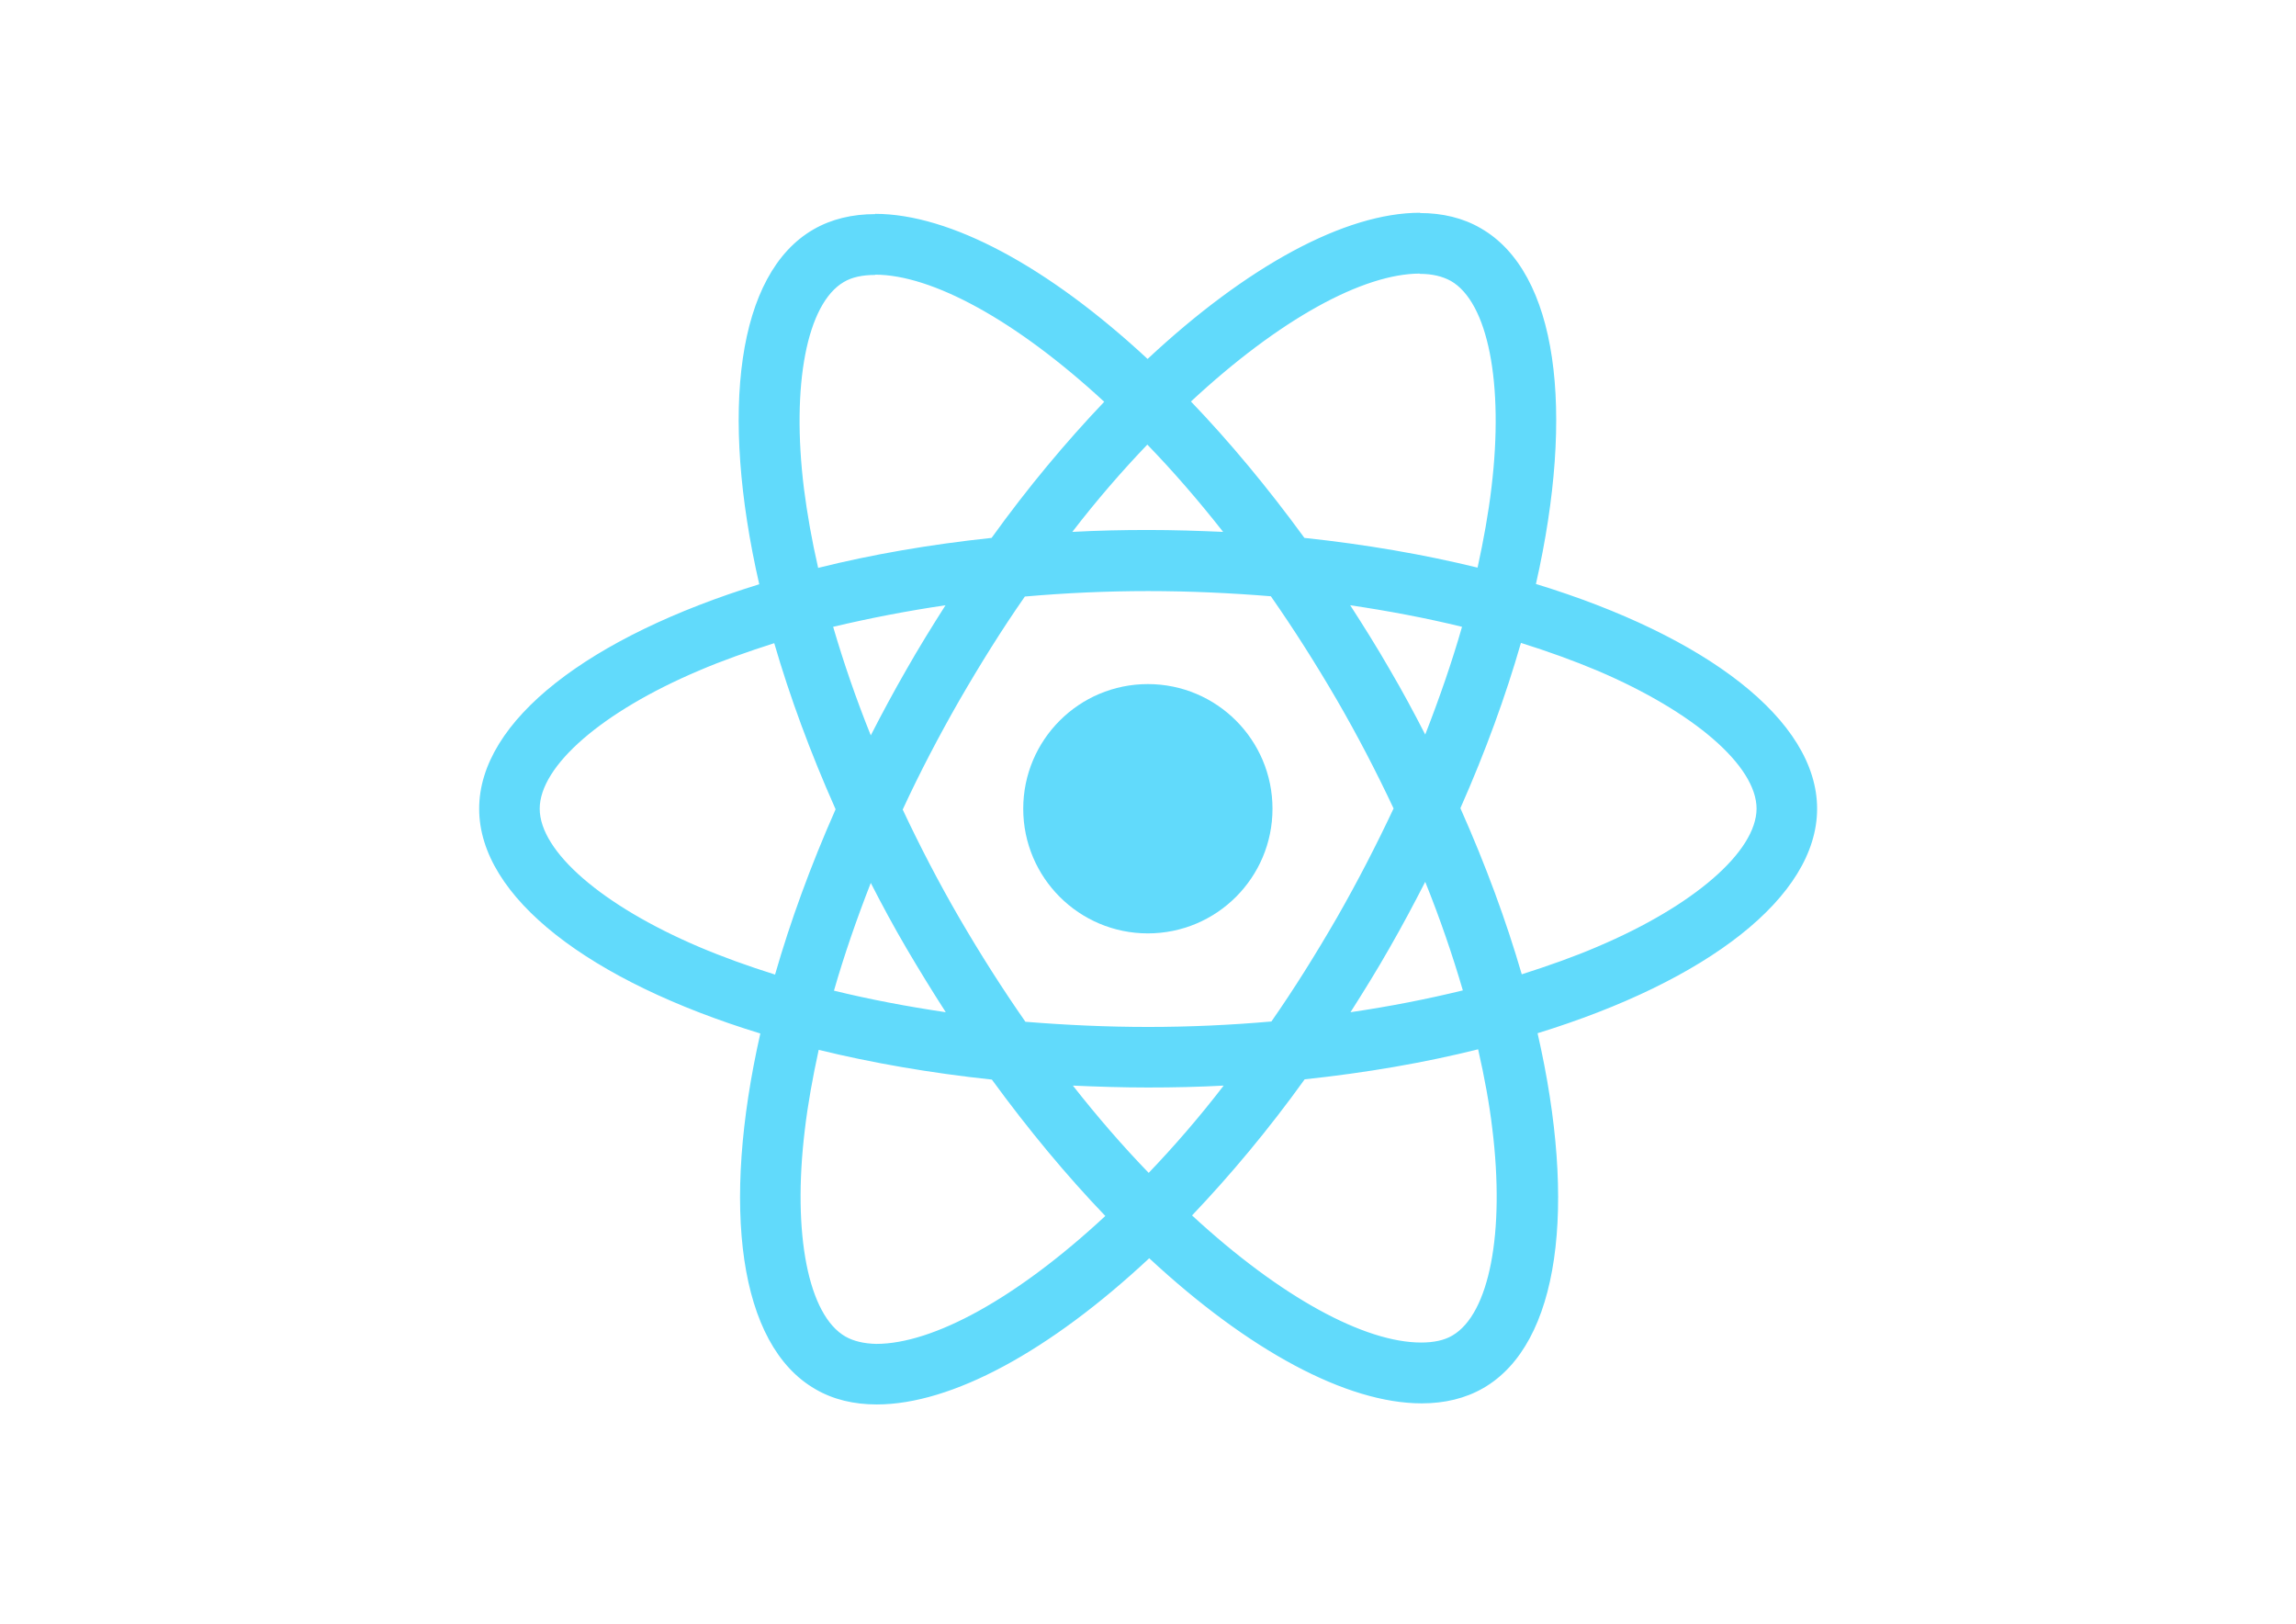
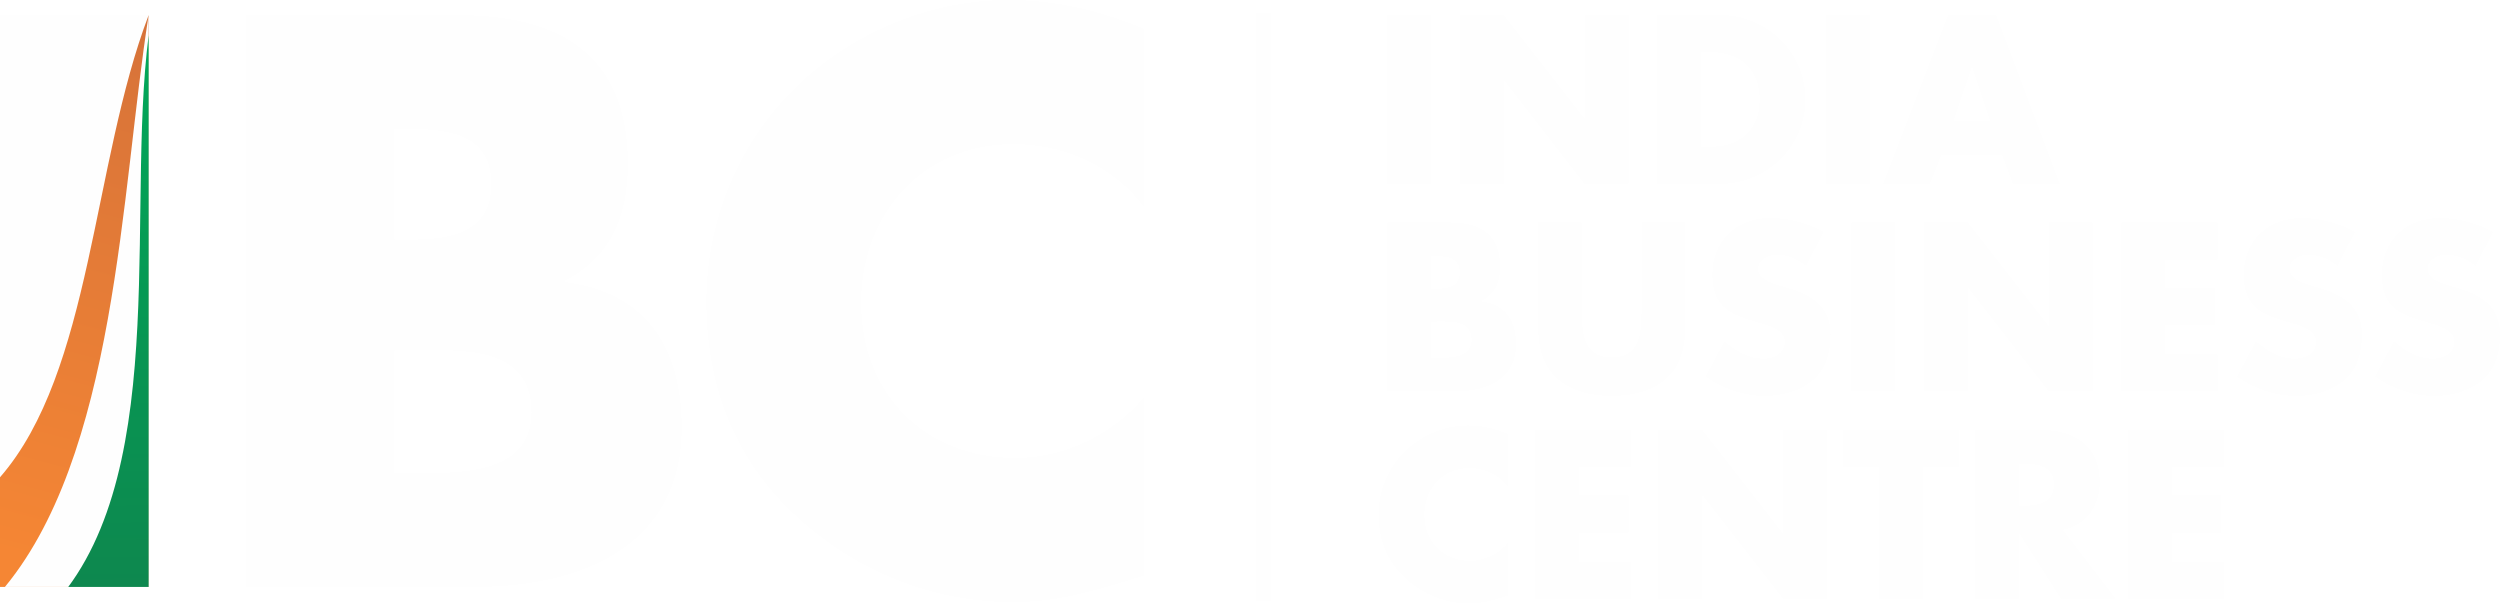
- <svg xmlns="http://www.w3.org/2000/svg" viewBox="0 0 841.9 595.3">
-   <g fill="#61DAFB">
-     <path d="M666.3 296.5c0-32.5-40.7-63.3-103.1-82.4 14.4-63.6 8-114.2-20.2-130.4-6.5-3.8-14.1-5.6-22.4-5.6v22.3c4.6 0 8.3.9 11.4 2.6 13.6 7.8 19.5 37.5 14.9 75.7-1.1 9.4-2.9 19.3-5.1 29.4-19.6-4.8-41-8.5-63.5-10.9-13.5-18.5-27.5-35.3-41.6-50 32.6-30.3 63.2-46.9 84-46.9V78c-27.5 0-63.5 19.6-99.9 53.6-36.4-33.8-72.4-53.2-99.9-53.2v22.3c20.7 0 51.4 16.5 84 46.6-14 14.7-28 31.4-41.3 49.9-22.6 2.4-44 6.1-63.6 11-2.3-10-4-19.7-5.2-29-4.7-38.2 1.1-67.9 14.6-75.8 3-1.8 6.9-2.6 11.5-2.6V78.5c-8.4 0-16 1.8-22.6 5.6-28.1 16.2-34.4 66.7-19.9 130.1-62.2 19.2-102.7 49.9-102.7 82.3 0 32.5 40.7 63.3 103.1 82.4-14.4 63.6-8 114.2 20.2 130.4 6.5 3.8 14.1 5.6 22.5 5.6 27.5 0 63.5-19.6 99.9-53.6 36.4 33.8 72.4 53.2 99.9 53.2 8.4 0 16-1.8 22.6-5.6 28.1-16.2 34.4-66.7 19.9-130.1 62-19.1 102.5-49.9 102.5-82.3zm-130.2-66.7c-3.7 12.9-8.3 26.2-13.5 39.5-4.1-8-8.4-16-13.1-24-4.6-8-9.5-15.8-14.4-23.4 14.2 2.1 27.9 4.7 41 7.9zm-45.8 106.5c-7.8 13.5-15.8 26.3-24.1 38.2-14.9 1.3-30 2-45.2 2-15.1 0-30.2-.7-45-1.9-8.3-11.9-16.4-24.6-24.2-38-7.6-13.1-14.5-26.4-20.8-39.8 6.2-13.4 13.2-26.8 20.7-39.9 7.8-13.5 15.8-26.3 24.1-38.2 14.9-1.3 30-2 45.2-2 15.1 0 30.2.7 45 1.9 8.3 11.9 16.4 24.6 24.2 38 7.6 13.1 14.5 26.4 20.8 39.8-6.3 13.4-13.2 26.8-20.7 39.9zm32.3-13c5.4 13.4 10 26.8 13.8 39.8-13.1 3.2-26.9 5.9-41.2 8 4.9-7.7 9.8-15.6 14.4-23.7 4.6-8 8.9-16.1 13-24.1zM421.2 430c-9.3-9.6-18.6-20.3-27.8-32 9 .4 18.2.7 27.5.7 9.4 0 18.7-.2 27.8-.7-9 11.7-18.3 22.4-27.5 32zm-74.4-58.9c-14.2-2.1-27.9-4.7-41-7.9 3.7-12.9 8.3-26.2 13.5-39.5 4.1 8 8.4 16 13.1 24 4.7 8 9.5 15.8 14.4 23.4zM420.7 163c9.3 9.6 18.6 20.3 27.8 32-9-.4-18.2-.7-27.5-.7-9.4 0-18.7.2-27.8.7 9-11.7 18.3-22.4 27.5-32zm-74 58.9c-4.9 7.7-9.8 15.6-14.4 23.7-4.6 8-8.9 16-13 24-5.4-13.4-10-26.8-13.8-39.8 13.1-3.1 26.9-5.8 41.2-7.9zm-90.5 125.2c-35.4-15.1-58.3-34.9-58.3-50.6 0-15.7 22.9-35.6 58.3-50.6 8.6-3.7 18-7 27.7-10.1 5.7 19.6 13.2 40 22.5 60.9-9.2 20.8-16.6 41.1-22.2 60.6-9.9-3.1-19.3-6.5-28-10.2zM310 490c-13.6-7.8-19.5-37.5-14.9-75.7 1.1-9.4 2.9-19.3 5.1-29.4 19.6 4.8 41 8.5 63.5 10.9 13.5 18.5 27.5 35.3 41.6 50-32.6 30.3-63.2 46.9-84 46.9-4.5-.1-8.3-1-11.3-2.7zm237.2-76.2c4.7 38.2-1.1 67.9-14.6 75.8-3 1.8-6.9 2.6-11.5 2.6-20.7 0-51.4-16.5-84-46.6 14-14.7 28-31.4 41.3-49.9 22.6-2.4 44-6.1 63.6-11 2.3 10.1 4.1 19.8 5.2 29.1zm38.5-66.7c-8.6 3.7-18 7-27.7 10.1-5.7-19.6-13.2-40-22.5-60.9 9.2-20.8 16.6-41.1 22.2-60.6 9.9 3.1 19.3 6.5 28.1 10.2 35.4 15.1 58.3 34.9 58.3 50.6-.1 15.7-23 35.6-58.4 50.6zM320.8 78.4z" />
-     <circle cx="420.9" cy="296.5" r="45.7" />
-     <path d="M520.5 78.1z" />
+ <svg xmlns="http://www.w3.org/2000/svg" xml:space="preserve" width="59.893mm" height="14.457mm" version="1.1" style="shape-rendering:geometricPrecision; text-rendering:geometricPrecision; image-rendering:optimizeQuality; fill-rule:evenodd; clip-rule:evenodd" viewBox="0 0 1346.51 325.02">
+   <defs>
+     <clipPath id="id0" style="clip-rule:nonzero">
+       <path d="M80.05 8.17l-80.05 0 0 307.94 80.05 0 0 -307.94z" />
+     </clipPath>
+     <linearGradient id="id1" gradientUnits="userSpaceOnUse" x1="80.05" y1="19.07" x2="85.24" y2="387.01">
+       <stop offset="0" style="stop-opacity:1; stop-color:#00A859" />
+       <stop offset="1" style="stop-opacity:1; stop-color:#11804C" />
+     </linearGradient>
+     <linearGradient id="id2" gradientUnits="userSpaceOnUse" x1="5.41" y1="299.11" x2="80.05" y2="19.07">
+       <stop offset="0" style="stop-opacity:1; stop-color:#F58634" />
+       <stop offset="1" style="stop-opacity:1; stop-color:#D77339" />
+     </linearGradient>
+   </defs>
+   <g id="Layer_x0020_1">
+     <g id="_2156569708416">
+       <path fill="#FEFEFE" fill-rule="nonzero" class="fil0" d="M770.78 8.05l-23.66 0 0 91.02 23.66 0 0 -91.02zm15.45 91.02l23.66 0 0 -55.77 0.24 0 43.34 55.77 23.66 0 0 -91.02 -23.66 0 0 55.65 -0.24 0 -43.34 -55.65 -23.66 0 0 91.02zm106.36 0l33.56 0c25.23,0 46.24,-19.92 46.24,-45.51 0,-25.59 -20.89,-45.51 -46.24,-45.51l-33.56 0 0 91.02zm23.66 -70.98l5.56 0c15.21,0 25.96,9.17 25.96,25.47 0,17.74 -12.07,25.47 -26.2,25.47l-5.31 0 0 -50.94zm90.78 -20.04l-23.66 0 0 91.02 23.66 0 0 -91.02zm71.23 75.21l5.91 15.81 25.23 0 -34.28 -91.02 -25.83 0 -35.01 91.02 25.11 0 6.28 -15.81 32.59 0zm-6.4 -18.11l-19.68 0 9.78 -28.97 0.24 0 9.66 28.97zm-301.08 108.02l2.41 0c7.73,0 19.44,-1.09 19.44,9.9 0,10.02 -11.83,9.66 -18.83,9.66l-3.02 0 0 -19.56zm12.8 37.67c16.66,0 32.96,-6.28 32.96,-25.35 0,-12.68 -5.55,-21.49 -18.59,-23.18l0 -0.24c7.36,-3.74 10.02,-10.38 10.02,-18.59 0,-17.39 -10.86,-23.66 -27.04,-23.66l-33.8 0 0 91.02 36.46 0zm-12.8 -72.92l1.69 0c6.4,0 13.76,0.48 13.76,8.81 0,7.73 -6.52,8.81 -12.8,8.81l-2.66 0 0 -17.63zm113.36 -18.11l0 47.93c0,11.83 -0.85,24.75 -16.05,24.75 -15.21,0 -16.06,-12.92 -16.06,-24.75l0 -47.93 -23.66 0 0 51.19c0,11.71 0.48,23.3 9.54,32.11 7.61,7.49 19.56,10.14 30.18,10.14 10.62,0 22.57,-2.66 30.18,-10.14 9.05,-8.81 9.54,-20.4 9.54,-32.11l0 -51.19 -23.66 0zm98.03 5.07c-8.09,-4.59 -19.32,-7.48 -28.49,-7.48 -18.23,0 -31.39,12.07 -31.39,30.54 0,17.63 9.78,21.49 24.63,25.71 5.07,1.45 14.37,3.74 14.37,10.38 0,6.4 -5.91,9.17 -11.47,9.17 -8.09,0 -15.09,-4.22 -21,-9.42l-10.14 19.07c9.3,6.52 20.52,10.38 31.99,10.38 9.17,0 18.71,-2.54 25.83,-8.57 7.24,-6.16 9.42,-15.45 9.42,-24.51 0,-14.73 -9.78,-21.13 -22.45,-24.87l-6.04 -1.81c-4.11,-1.33 -10.5,-3.38 -10.5,-8.69 0,-5.07 5.8,-7.61 10.14,-7.61 5.79,0 11.35,2.41 15.69,6.04l9.42 -18.35zm38.63 -5.07l-23.66 0 0 91.02 23.66 0 0 -91.02zm15.45 91.02l23.66 0 0 -55.77 0.24 0 43.34 55.77 23.66 0 0 -91.02 -23.66 0 0 55.65 -0.24 0 -43.34 -55.65 -23.66 0 0 91.02zm158.15 -70.98l0 -20.04 -51.79 0 0 91.02 51.79 0 0 -20.04 -28.13 0 0 -15.69 26.68 0 0 -20.04 -26.68 0 0 -15.21 28.13 0zm74 -14.97c-8.09,-4.59 -19.32,-7.48 -28.49,-7.48 -18.23,0 -31.39,12.07 -31.39,30.54 0,17.63 9.78,21.49 24.63,25.71 5.07,1.45 14.37,3.74 14.37,10.38 0,6.4 -5.91,9.17 -11.47,9.17 -8.09,0 -15.09,-4.22 -21,-9.42l-10.14 19.07c9.3,6.52 20.52,10.38 31.99,10.38 9.17,0 18.71,-2.54 25.83,-8.57 7.24,-6.16 9.42,-15.45 9.42,-24.51 0,-14.73 -9.78,-21.13 -22.45,-24.87l-6.04 -1.81c-4.11,-1.33 -10.5,-3.38 -10.5,-8.69 0,-5.07 5.8,-7.61 10.14,-7.61 5.79,0 11.35,2.41 15.69,6.04l9.42 -18.35zm74.36 0c-8.09,-4.59 -19.32,-7.48 -28.49,-7.48 -18.23,0 -31.39,12.07 -31.39,30.54 0,17.63 9.78,21.49 24.63,25.71 5.07,1.45 14.37,3.74 14.37,10.38 0,6.4 -5.91,9.17 -11.47,9.17 -8.09,0 -15.09,-4.22 -21,-9.42l-10.14 19.07c9.3,6.52 20.52,10.38 31.99,10.38 9.17,0 18.71,-2.54 25.83,-8.57 7.24,-6.16 9.42,-15.45 9.42,-24.51 0,-14.73 -9.78,-21.13 -22.45,-24.87l-6.04 -1.81c-4.11,-1.33 -10.5,-3.38 -10.5,-8.69 0,-5.07 5.8,-7.61 10.14,-7.61 5.79,0 11.35,2.41 15.69,6.04l9.42 -18.35zm-530.57 108.87c-7,-2.9 -14,-4.59 -21.61,-4.59 -12.8,0 -25.71,5.55 -34.65,14.73 -8.69,8.93 -13.4,20.89 -13.4,33.32 0,13.52 4.59,25.35 14.61,34.4 9.42,8.57 21.49,13.4 34.16,13.4 7.37,0 13.04,-1.81 20.89,-4.22l0 -28.37c-4.95,5.91 -12.68,9.66 -20.4,9.66 -14.73,0 -24.63,-10.38 -24.63,-24.75 0,-14.12 9.78,-25.23 24.26,-25.23 8.09,0 15.94,3.5 20.76,10.02l0 -28.37zm66.4 17.87l0 -20.04 -51.79 0 0 91.02 51.79 0 0 -20.04 -28.13 0 0 -15.69 26.68 0 0 -20.04 -26.68 0 0 -15.21 28.13 0zm14.61 70.98l23.66 0 0 -55.77 0.24 0 43.34 55.77 23.66 0 0 -91.02 -23.66 0 0 55.65 -0.24 0 -43.34 -55.65 -23.66 0 0 91.02zm142.57 -70.98l19.56 0 0 -20.04 -62.78 0 0 20.04 19.56 0 0 70.98 23.66 0 0 -70.98zm75.21 33.68c12.92,-2.29 19.92,-13.16 19.92,-25.71 0,-19.44 -13.64,-28.01 -31.63,-28.01l-35.37 0 0 91.02 23.66 0 0 -35.01 0.24 0 22.33 35.01 29.46 0 -28.61 -37.3zm-23.42 -35.61l2.3 0c7.72,0 16.42,1.45 16.42,11.35 0,9.9 -8.69,11.35 -16.42,11.35l-2.3 0 0 -22.7zm110.22 1.93l0 -20.04 -51.79 0 0 91.02 51.79 0 0 -20.04 -28.13 0 0 -15.69 26.68 0 0 -20.04 -26.68 0 0 -15.21 28.13 0z" />
+       <polygon fill="#FEFEFE" class="fil1" points="676.58,6.79 684.71,6.79 684.71,323.95 676.58,323.95 " />
+       <g>
+         <polygon fill="#FEFEFE" fill-rule="nonzero" class="fil2" points="80.05,8.17 -0,8.17 -0,316.11 80.05,316.11 " />
+         <g style="clip-path:url(#id0)">
+           <g>
+             <path fill="url(#id2)" id="_1" class="fil3" d="M91.29 0.56c-4.32,0.96 -11.24,7.61 -11.24,7.61 -30.31,79.62 -30.47,191.97 -80.05,248.9 0,0 -14.31,48.74 -13.82,53.54 0.48,4.8 -4.32,20.64 5.28,22.08 9.6,1.44 132.95,4.8 132.95,4.8 0,0 -17.28,-14.88 -14.88,-33.12 2.4,-18.24 -4.8,-106.55 -1.44,-129.59 3.36,-23.04 7.2,-105.59 7.2,-109.91 0,-4.32 -24,-64.32 -24,-64.32z" />
+             <path fill="#FEFEFE" class="fil4" d="M91.29 47.59c-4.32,0.96 -11.24,-39.42 -11.24,-39.42 -14.98,94.66 -17.05,238.74 -80.05,311.08 0,0 -14.31,33.6 -13.82,38.4 0.48,4.8 -4.32,20.64 5.28,22.08 9.6,1.44 132.95,4.8 132.95,4.8 0,0 -17.28,-14.88 -14.88,-33.12 2.4,-18.24 -4.8,-106.55 -1.44,-129.59 3.36,-23.04 7.2,-105.59 7.2,-109.91 0,-4.32 -24,-64.31 -24,-64.31z" />
+             <path fill="url(#id1)" class="fil5" d="M118.62 52.05c-4.32,0.96 -37.3,-41.85 -37.3,-41.85 -14.98,94.66 12.36,241.17 -50.64,313.51 0,0 -17.65,33.6 -17.17,38.4 0.48,4.8 -4.32,20.64 5.28,22.08 9.6,1.44 132.95,4.8 132.95,4.8 0,0 -17.28,-14.88 -14.88,-33.12 2.4,-18.24 -4.8,-106.55 -1.44,-129.59 3.36,-23.04 7.2,-105.59 7.2,-109.91 0,-4.32 -24,-64.31 -24,-64.31z" />
+           </g>
+         </g>
+         <polygon fill="none" fill-rule="nonzero" class="fil6" points="80.05,8.17 -0,8.17 -0,316.11 80.05,316.11 " />
+         <path fill="#FEFEFE" fill-rule="nonzero" class="fil2" d="M212.37 188.68l8.17 0c26.14,0 65.75,-3.68 65.75,33.49 0,33.9 -40.02,32.67 -63.71,32.67l-10.21 0 0 -66.16zm43.29 127.42c56.36,0 111.5,-21.24 111.5,-85.77 0,-42.88 -18.79,-72.7 -62.89,-78.42l0 -0.82c24.91,-12.66 33.9,-35.12 33.9,-62.89 0,-58.81 -36.76,-80.05 -91.48,-80.05l-114.35 0 0 307.94 123.34 0zm-43.29 -246.68l5.72 0c21.65,0 46.56,1.63 46.56,29.81 0,26.14 -22.05,29.81 -43.29,29.81l-8.98 0 0 -59.63z" />
+         <path fill="#FEFEFE" fill-rule="nonzero" class="fil2" d="M616.13 15.52c-23.69,-9.8 -47.38,-15.52 -73.11,-15.52 -43.29,0 -86.99,18.79 -117.21,49.83 -29.41,30.22 -45.33,70.65 -45.33,112.72 0,45.74 15.52,85.77 49.42,116.4 31.85,29 72.69,45.33 115.58,45.33 24.91,0 44.11,-6.13 70.66,-14.29l0 -95.98c-16.75,20.01 -42.88,32.67 -69.02,32.67 -49.83,0 -83.32,-35.12 -83.32,-83.72 0,-47.78 33.08,-85.36 82.09,-85.36 27.36,0 53.91,11.84 70.25,33.9l0 -95.98z" />
+       </g>
+     </g>
  </g>
</svg>
